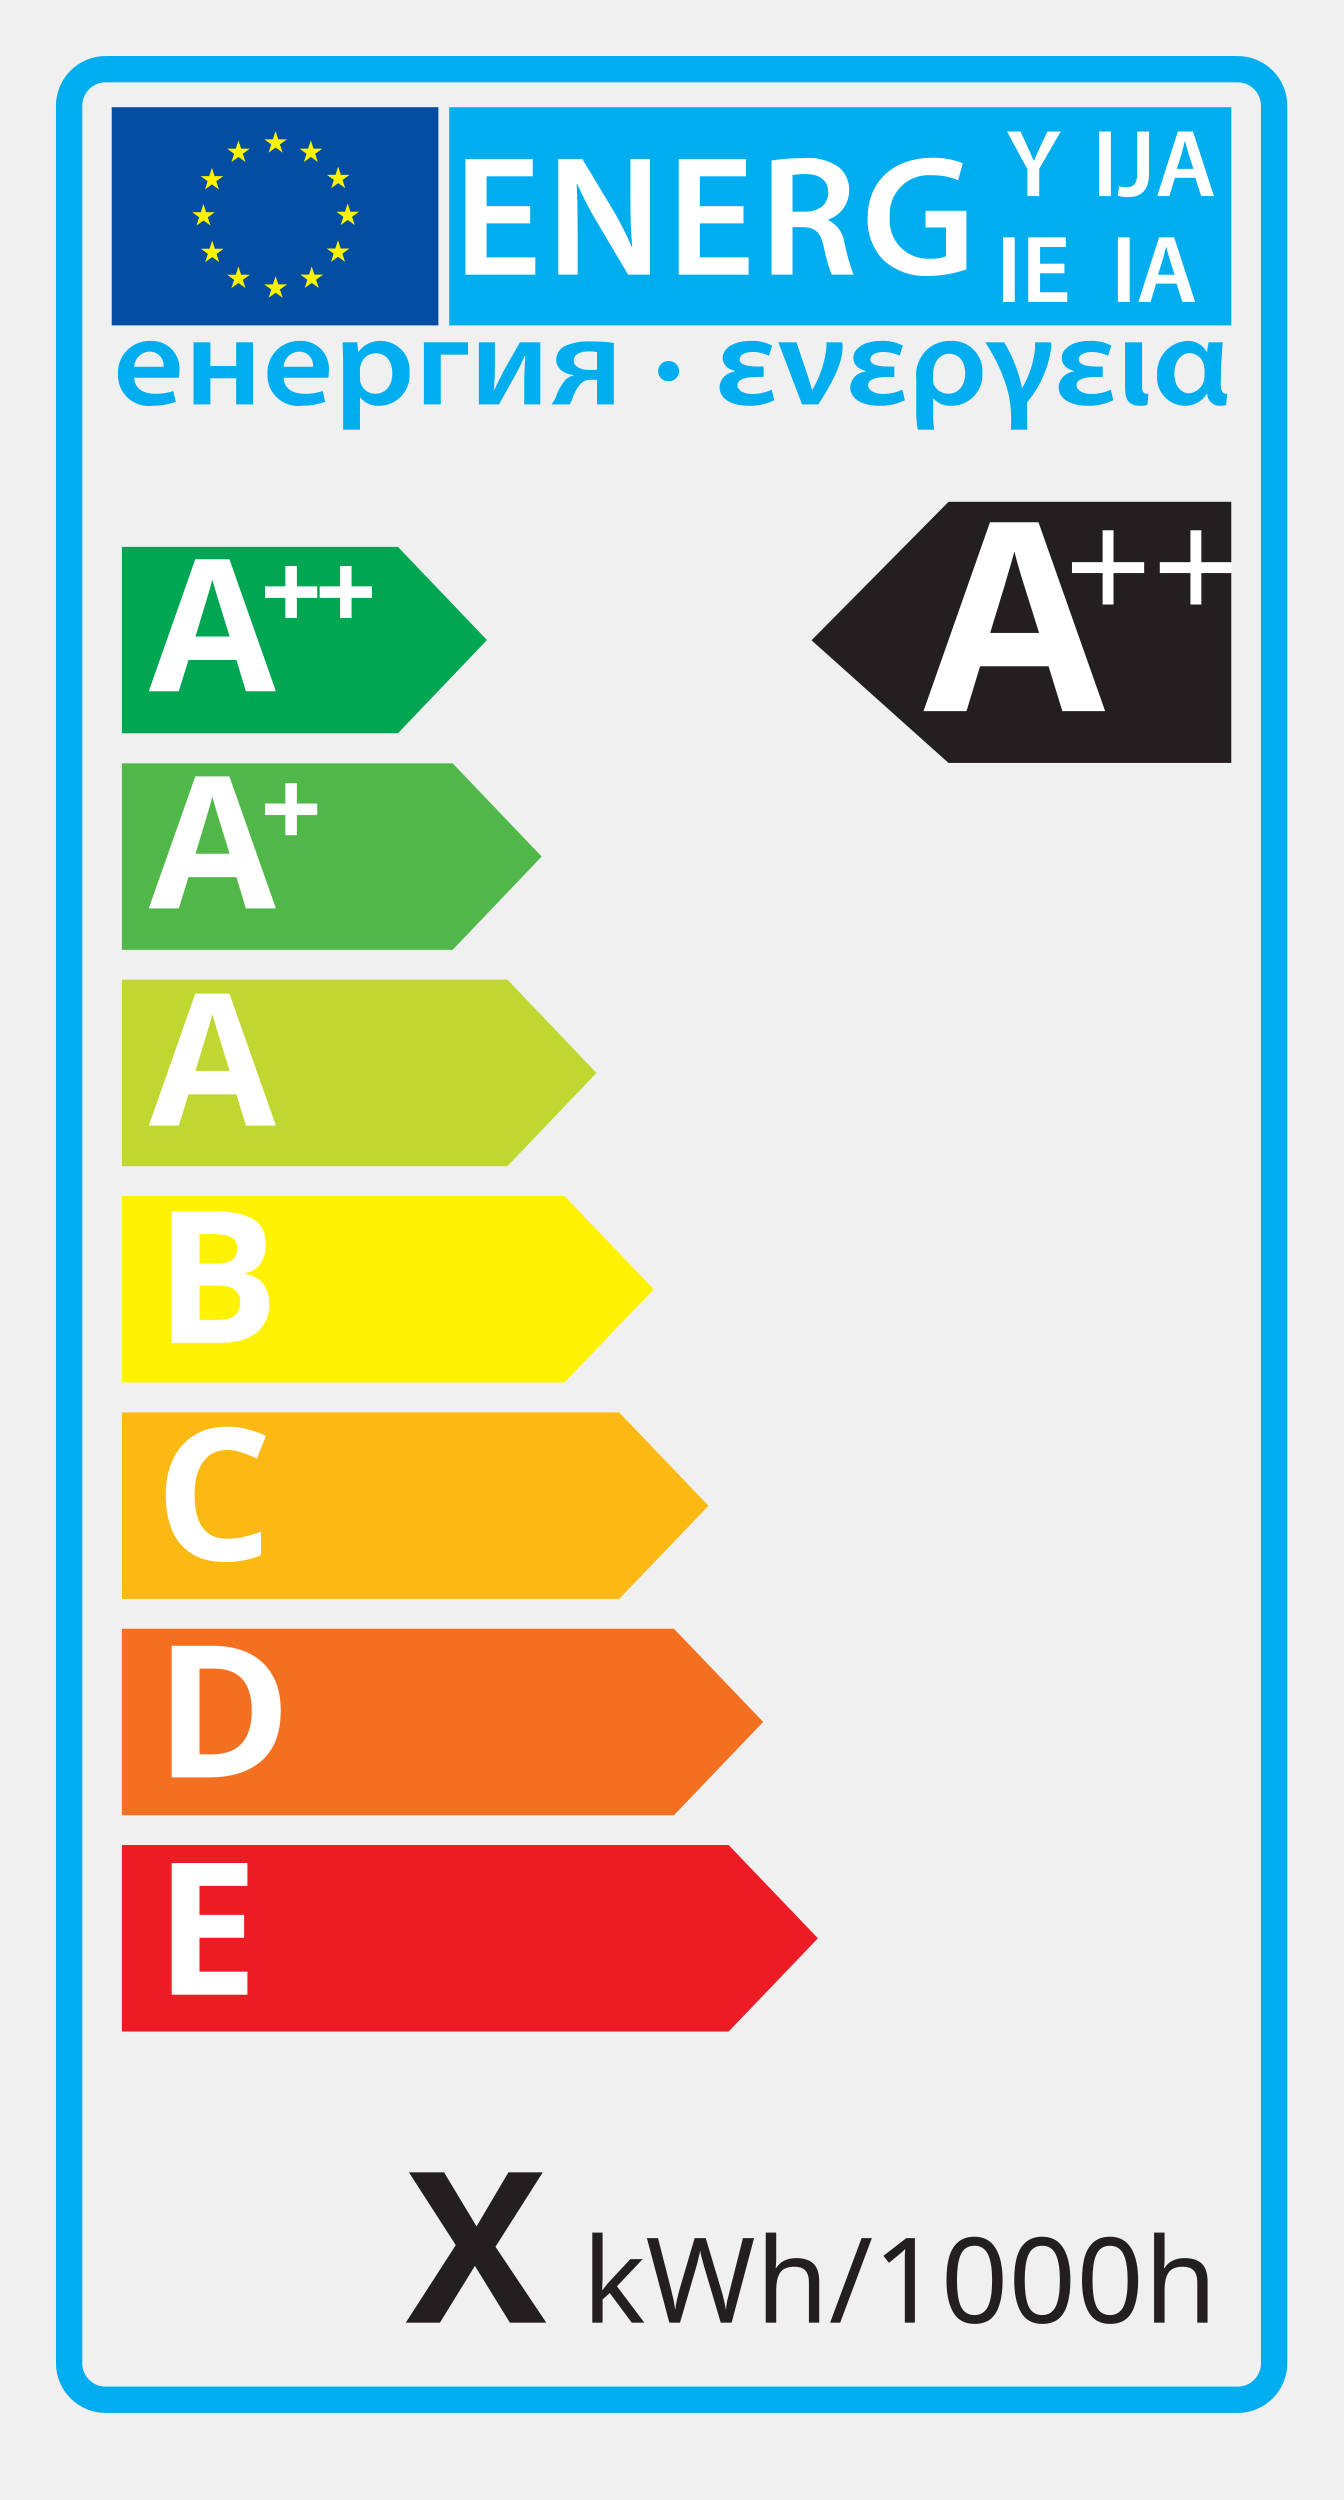
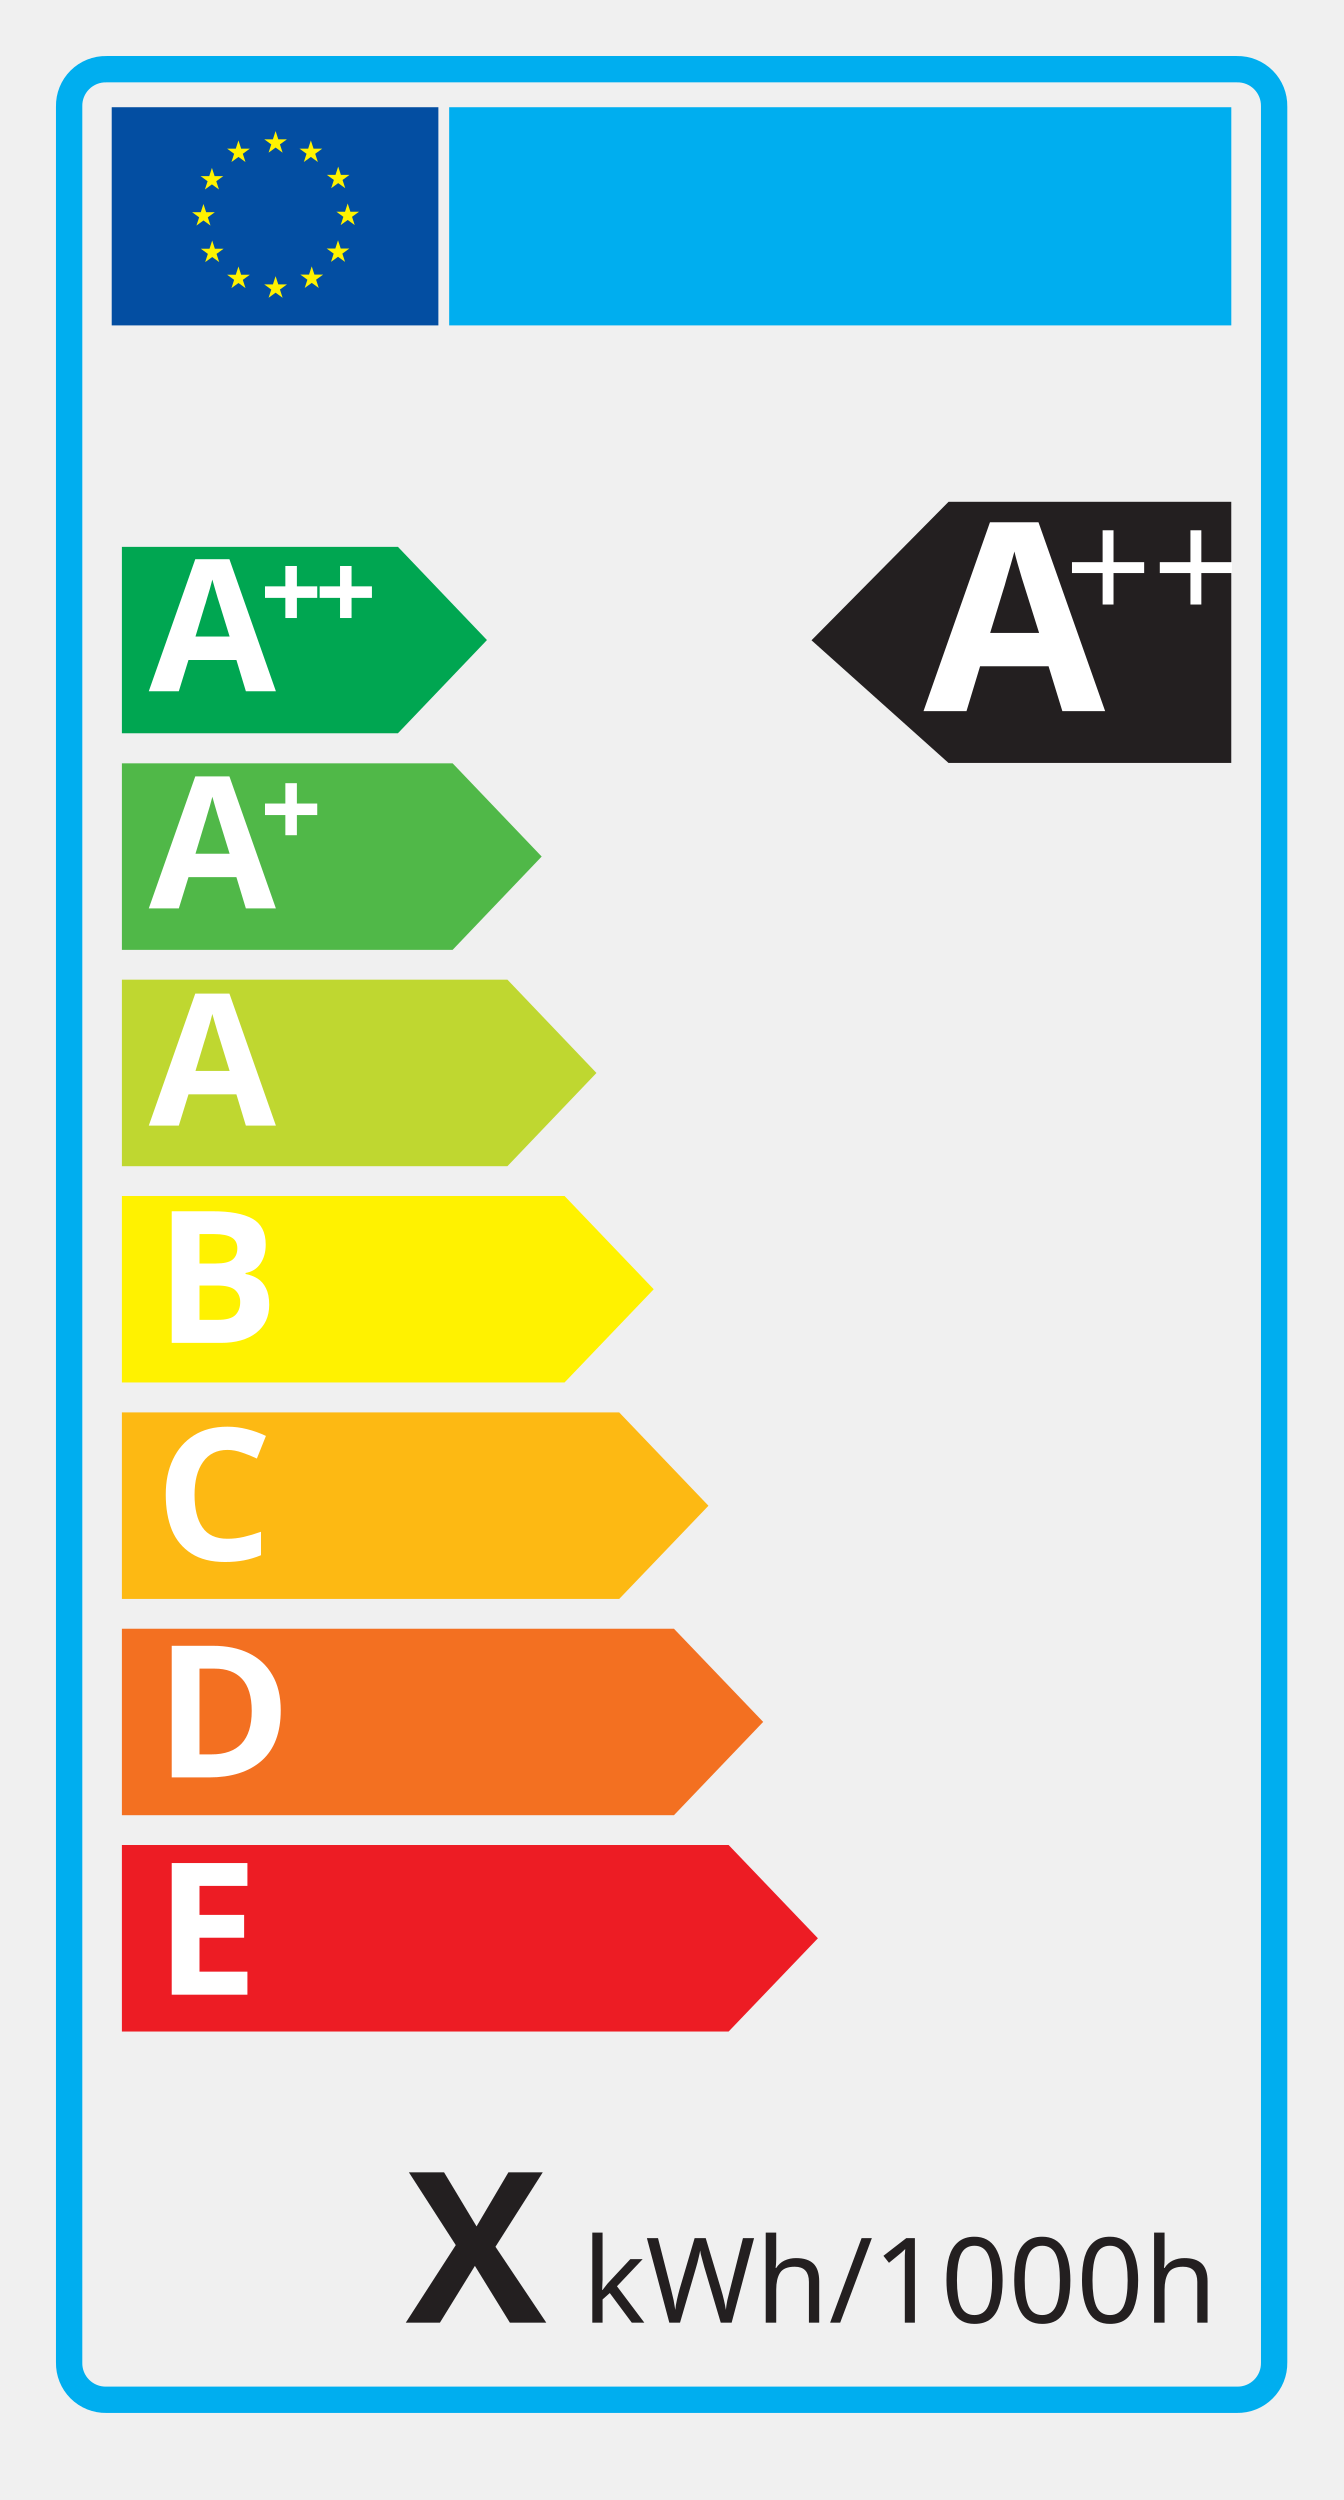
<svg xmlns="http://www.w3.org/2000/svg" id="Layer_1" data-name="Layer 1" width="36mm" height="67mm" viewBox="0 0 102.05 189.921" data-rating-increment="16.4409">
  <defs>
    <style>
      .ratingAPP { transform: translateY(0mm); }
      .ratingAP { transform: translateY(4.35mm); }
      .ratingA { transform: translateY(8.7mm); }
      .ratingB { transform: translateY(13.05mm); }
      .ratingC { transform: translateY(17.6mm); }
      .ratingD { transform: translateY(21.75mm); }
      .ratingE { transform: translateX(0.15mm) translateY(26.1mm); }

      .cls-1, .cls-3 {
        fill: none;
      }

      .cls-2 {
        clip-path: url(#clip-path);
      }

      .cls-3 {
        stroke: #00aeef;
        stroke-width: 2px;
      }

      .cls-4 {
        fill: #bfd730;
      }

      .cls-5 {
        fill: #50b848;
      }

      .cls-6 {
        fill: #00a651;
      }

      .cls-7 {
        fill: #fff200;
      }

      .cls-8 {
        fill: #fdb913;
      }

      .cls-9 {
        fill: #f37021;
      }

      .cls-10 {
        fill: #ed1c24;
      }

      .cls-11 {
        font-size: 14px;
      }

      .cls-11, .cls-12, .cls-13, .cls-19, .cls-20, .cls-22, .cls-23 {
        fill: #fff;
      }

      .cls-11, .cls-12, .cls-13, .cls-14, .cls-22, .cls-24 {
        font-family: Calibri-Bold, Calibri;
        font-weight: 700;
      }

      .cls-12 {
        font-size: 8.162px;
      }

      .cls-13 {
        font-size: 19px;
      }

      .cls-14 {
        font-size: 11px;
      }

      .cls-14, .cls-15, .cls-21, .cls-24 {
        fill: #231f20;
      }

      .cls-15 {
        font-size: 9px;
      }

      .cls-15, .cls-23 {
        font-family: Calibri;
      }

      .cls-16 {
        fill: #034ea2;
      }

      .cls-17 {
        fill: #00aeef;
      }

      .cls-18 {
        clip-path: url(#clip-path-2);
      }

      .cls-19 {
        font-size: 7.281px;
        font-weight: 600;
      }

      .cls-22 {
        font-size: 20px;
      }

      .cls-23 {
        font-size: 11.66px;
      }

      .cls-24 {
        font-size: 16px;
      }
    </style>
    <clipPath id="clip-path">
      <rect class="cls-1" y="0.002" width="102.047" height="188.268" />
    </clipPath>
    <clipPath id="clip-path-2">
      <rect class="cls-1" x="8.481" y="8.099" width="85.064" height="24.538" />
    </clipPath>
  </defs>
  <g class="cls-2">
    <path class="cls-3" d="M8.087,5.254a2.777,2.777,0,0,0-2.835,2.835V179.475a2.777,2.777,0,0,0,2.835,2.835h85.874a2.777,2.777,0,0,0,2.835-2.835V8.089a2.777,2.777,0,0,0-2.835-2.835Z" />
  </g>
  <polygon class="cls-4" points="9.26 88.593 9.26 74.422 38.549 74.422 45.313 81.511 38.549 88.593 9.26 88.593" />
  <polygon class="cls-5" points="9.26 72.157 9.26 57.987 34.386 57.987 41.151 65.07 34.386 72.158 9.26 72.157" />
  <polygon class="cls-6" points="9.26 55.705 9.26 41.541 30.23 41.541 36.994 48.622 30.229 55.705 9.26 55.705" />
  <polygon class="cls-7" points="9.26 105.024 9.26 90.857 42.889 90.858 49.665 97.942 42.889 105.024 9.26 105.024" />
  <polygon class="cls-8" points="9.26 121.469 9.26 107.3 47.042 107.3 53.821 114.389 47.042 121.469 9.26 121.469" />
  <polygon class="cls-9" points="9.26 137.899 9.26 123.733 51.2 123.734 57.979 130.811 51.2 137.9 9.26 137.899" />
  <polygon class="cls-10" points="9.26 154.332 9.26 140.163 55.354 140.164 62.136 147.25 55.354 154.333 9.26 154.332" />
  <text class="cls-11" transform="translate(8.13965 54.4012)"> </text>
  <text class="cls-11" transform="translate(11.30371 52.51106)">A</text>
  <text class="cls-12" transform="translate(19.78809 47.8553)">+</text>
  <text class="cls-12" transform="translate(23.94238 47.8553)">+</text>
  <text class="cls-11" transform="translate(8.13965 70.9012)"> </text>
  <text class="cls-11" transform="translate(11.30371 69.01106)">A</text>
  <text class="cls-12" transform="translate(19.78809 64.3553)">+</text>
  <text class="cls-11" transform="translate(8.13965 87.4012)"> </text>
  <text class="cls-11" transform="translate(11.30371 85.51155)">A</text>
  <text class="cls-11" transform="translate(8.13965 102.0174)">
    <tspan xml:space="preserve"> B</tspan>
  </text>
  <text class="cls-11" transform="translate(8.13965 118.5233)">
    <tspan xml:space="preserve"> C</tspan>
  </text>
  <text class="cls-11" transform="translate(8.13965 135.0291)">
    <tspan xml:space="preserve"> D</tspan>
  </text>
  <text class="cls-11" transform="translate(8.13965 151.535)">
    <tspan xml:space="preserve"> E</tspan>
  </text>
  <text class="cls-13" transform="translate(64.13379 53.50666)"> </text>
  <text class="cls-14" transform="translate(41.74463 176.452)"> </text>
  <text class="cls-15" transform="translate(44.23145 176.452)">kWh/1000h</text>
  <rect class="cls-16" x="8.487" y="8.143" width="24.817" height="16.575" />
  <rect class="cls-17" x="34.124" y="8.143" width="59.419" height="16.575" />
  <polygon class="cls-7" points="26.023 13.669 26.556 13.281 25.897 13.281 25.693 12.654 25.489 13.281 24.83 13.281 25.364 13.669 25.16 14.296 25.693 13.909 26.227 14.296 26.023 13.669" />
  <polygon class="cls-7" points="23.946 11.68 24.479 11.292 23.82 11.292 23.616 10.665 23.412 11.292 22.753 11.292 23.287 11.68 23.083 12.307 23.616 11.92 24.15 12.307 23.946 11.68" />
  <polygon class="cls-7" points="21.267 10.968 21.801 10.58 21.141 10.58 20.937 9.953 20.733 10.58 20.074 10.58 20.607 10.968 20.404 11.595 20.937 11.208 21.471 11.595 21.267 10.968" />
  <polygon class="cls-7" points="18.446 11.68 18.979 11.292 18.32 11.292 18.116 10.665 17.912 11.292 17.253 11.292 17.787 11.68 17.583 12.307 18.116 11.92 18.65 12.307 18.446 11.68" />
  <polygon class="cls-7" points="16.43 13.766 16.963 13.378 16.304 13.378 16.1 12.751 15.896 13.378 15.237 13.378 15.771 13.766 15.567 14.393 16.1 14.006 16.634 14.393 16.43 13.766" />
  <polygon class="cls-7" points="15.787 16.507 16.32 16.119 15.661 16.119 15.457 15.492 15.253 16.119 14.594 16.119 15.128 16.507 14.924 17.134 15.457 16.747 15.991 17.134 15.787 16.507" />
  <polygon class="cls-7" points="16.45 19.284 16.984 18.896 16.324 18.896 16.12 18.269 15.916 18.896 15.257 18.896 15.791 19.284 15.587 19.911 16.12 19.524 16.654 19.911 16.45 19.284" />
  <polygon class="cls-7" points="18.446 21.258 18.979 20.87 18.32 20.87 18.116 20.243 17.912 20.87 17.253 20.87 17.787 21.258 17.583 21.885 18.116 21.498 18.65 21.885 18.446 21.258" />
  <polygon class="cls-7" points="21.267 21.993 21.8 21.605 21.141 21.605 20.937 20.978 20.733 21.605 20.074 21.605 20.607 21.993 20.404 22.62 20.937 22.233 21.471 22.62 21.267 21.993" />
  <polygon class="cls-7" points="24.012 21.248 24.546 20.86 23.886 20.86 23.682 20.233 23.478 20.86 22.819 20.86 23.352 21.248 23.149 21.875 23.682 21.488 24.216 21.875 24.012 21.248" />
  <polygon class="cls-7" points="26.009 19.266 26.542 18.878 25.883 18.878 25.679 18.251 25.475 18.878 24.816 18.878 25.35 19.266 25.146 19.893 25.679 19.506 26.213 19.893 26.009 19.266" />
  <polygon class="cls-7" points="26.744 16.469 27.277 16.081 26.618 16.081 26.414 15.454 26.211 16.081 25.551 16.081 26.085 16.469 25.881 17.096 26.414 16.709 26.948 17.096 26.744 16.469" />
-   <g class="cls-18">
-     <path class="cls-17" d="M10.192,28.694c.031.855.75,1.221,1.563,1.221a4.065,4.065,0,0,0,1.406-.212l.188.822a5.049,5.049,0,0,1-1.772.302,2.331,2.331,0,0,1-2.615-2.395,2.407,2.407,0,0,1,2.48-2.537,2.1,2.1,0,0,1,2.188,2.296,2.669,2.669,0,0,1-.042.503Zm2.23-.831a1.039,1.039,0,0,0-1.053-1.154,1.204,1.204,0,0,0-1.177,1.154Z" />
-     <polygon class="cls-17" points="15.984 26.003 15.984 27.805 17.943 27.805 17.943 26.003 19.224 26.003 19.224 30.72 17.943 30.72 17.943 28.735 15.984 28.735 15.984 30.72 14.703 30.72 14.703 26.003 15.984 26.003" />
-     <path class="cls-17" d="M21.546,28.694c.031.855.75,1.221,1.563,1.221a4.075,4.075,0,0,0,1.407-.212l.187.822a5.039,5.039,0,0,1-1.771.302,2.33,2.33,0,0,1-2.615-2.395,2.407,2.407,0,0,1,2.479-2.537,2.1,2.1,0,0,1,2.188,2.296,2.586,2.586,0,0,1-.042.503Zm2.23-.831a1.038,1.038,0,0,0-1.053-1.154,1.205,1.205,0,0,0-1.177,1.154Z" />
-     <path class="cls-17" d="M26.067,27.572c0-.622-.022-1.124-.042-1.569h1.124l.064.726h.02a2.019,2.019,0,0,1,1.74-.834,2.202,2.202,0,0,1,2.136,2.403,2.316,2.316,0,0,1-2.312,2.529,1.717,1.717,0,0,1-1.429-.631h-.02v2.441h-1.281Zm1.281,1.171a1.142,1.142,0,0,0,1.166,1.162c.813,0,1.292-.63,1.292-1.56,0-.831-.437-1.511-1.261-1.511a1.177,1.177,0,0,0-1.145.884.974.974,0,0,0-.052.299Z" />
-     <polygon class="cls-17" points="35.558 26.003 35.558 26.942 33.485 26.942 33.485 30.72 32.202 30.72 32.202 26.003 35.558 26.003" />
-     <path class="cls-17" d="M37.598,26.003v1.694c0,.747-.031,1.249-.074,1.91h.033c.271-.553.426-.901.686-1.395l1.251-2.209h1.553v4.717h-1.219v-1.686c0-.756.031-1.104.084-1.997h-.044c-.248.564-.415.902-.666,1.358-.395.697-.853,1.548-1.291,2.325h-1.532v-4.717Z" />
-     <path class="cls-17" d="M46.629,30.719H45.358V28.851H44.88a1.038,1.038,0,0,0-.781.307,3.034,3.034,0,0,0-.627,1.175,4.009,4.009,0,0,1-.196.386H41.899a2.34,2.34,0,0,0,.314-.523,4.01,4.01,0,0,1,.759-1.357,1.242,1.242,0,0,1,.605-.319v-.03c-.605-.058-1.324-.424-1.324-1.162a1.191,1.191,0,0,1,.782-1.093,4.39,4.39,0,0,1,1.793-.302,14.407,14.407,0,0,1,1.801.108Zm-1.271-3.981a3.622,3.622,0,0,0-.636-.049c-.562,0-1.135.186-1.135.709,0,.494.636.706,1.135.706.304,0,.471,0,.636-.009Z" />
-     <path class="cls-17" d="M50.785,28.955a.744.744,0,0,1-.782-.764.754.754,0,0,1,.794-.765.765.765,0,1,1,0,1.529Z" />
-     <path class="cls-17" d="M55.837,28.182c-.605-.157-.937-.523-.937-.988,0-.639.689-1.299,2.137-1.299a3.19,3.19,0,0,1,1.623.358l-.239.767a2.862,2.862,0,0,0-1.228-.282c-.615,0-1.003.232-1.003.561,0,.377.512.535,1.272.543h.552v.793h-.561c-.813.012-1.427.166-1.427.623,0,.444.552.676,1.176.676a3.65,3.65,0,0,0,1.427-.328l.189.793a4.125,4.125,0,0,1-1.927.428c-1.073,0-2.23-.378-2.23-1.445a1.285,1.285,0,0,1,1.176-1.162Z" />
-     <path class="cls-17" d="M60.504,26.003l.813,2.392c.145.415.238.793.365,1.2h.041a8.088,8.088,0,0,0,1.064-3.185v-.407h1.197a1.812,1.812,0,0,1,.031.357c0,1.337-.918,2.915-1.846,4.36H60.932l-1.802-4.717Z" />
-     <path class="cls-17" d="M65.764,28.182c-.605-.157-.937-.523-.937-.988,0-.639.689-1.299,2.134-1.299a3.198,3.198,0,0,1,1.625.358l-.238.767a2.863,2.863,0,0,0-1.229-.282c-.613,0-1.002.232-1.002.561,0,.377.513.535,1.272.543h.553v.793h-.562c-.813.012-1.427.166-1.427.623,0,.444.553.676,1.176.676a3.654,3.654,0,0,0,1.426-.328l.19.793a4.129,4.129,0,0,1-1.93.428c-1.073,0-2.226-.378-2.226-1.445a1.284,1.284,0,0,1,1.175-1.162Z" />
-     <path class="cls-17" d="M70.89,30.263v.668a12.296,12.296,0,0,0,.071,1.707H69.724a8.113,8.113,0,0,1-.115-1.686v-2.159a2.667,2.667,0,0,1,.862-2.279,2.544,2.544,0,0,1,1.731-.618,2.288,2.288,0,0,1,2.428,2.42,2.338,2.338,0,0,1-2.345,2.511,1.698,1.698,0,0,1-1.376-.564Zm0-1.412a1.393,1.393,0,0,0,.031.308,1.182,1.182,0,0,0,1.126.747c.813,0,1.281-.669,1.281-1.561,0-.831-.45-1.47-1.21-1.47-.645,0-1.228.523-1.228,1.607Z" />
-     <path class="cls-17" d="M76.794,32.637a9.983,9.983,0,0,0-.176-2.723,12.742,12.742,0,0,0-1.771-3.912h1.439a10.934,10.934,0,0,1,1.352,3.43h.044a7.376,7.376,0,0,0,.958-3.052c0-.186-.012-.281-.012-.378h1.219a1.798,1.798,0,0,1,.021.349,8.029,8.029,0,0,1-1.793,4.156.384.384,0,0,0-.061.233c.021.473.021,1.249.03,1.897Z" />
-     <path class="cls-17" d="M81.598,28.182c-.604-.157-.939-.523-.939-.988,0-.639.689-1.299,2.138-1.299a3.197,3.197,0,0,1,1.624.358l-.238.767a2.881,2.881,0,0,0-1.232-.282c-.614,0-.999.232-.999.561,0,.377.509.535,1.269.543h.555v.793h-.564c-.813.012-1.427.166-1.427.623,0,.444.552.676,1.178.676a3.672,3.672,0,0,0,1.427-.328l.187.793a4.119,4.119,0,0,1-1.927.428c-1.073,0-2.23-.378-2.23-1.445a1.288,1.288,0,0,1,1.178-1.162Z" />
-     <path class="cls-17" d="M86.763,29.391c0,.39.126.543.48.523l-.074.834a1.621,1.621,0,0,1-.551.079c-.687,0-1.146-.274-1.146-1.32v-3.504h1.291Z" />
-     <path class="cls-17" d="M92.891,26.003c-.065.639-.149,2.092-.149,3.213,0,.536.18.719.49.71l-.083.843a1.617,1.617,0,0,1-.447.058.942.942,0,0,1-.99-.921h-.03a1.894,1.894,0,0,1-1.679.921,2.149,2.149,0,0,1-2.094-2.374,2.413,2.413,0,0,1,2.293-2.558,1.576,1.576,0,0,1,1.458.822h.043a6.812,6.812,0,0,1,.114-.714Zm-3.679,2.412c0,.793.438,1.461,1.135,1.461a1.274,1.274,0,0,0,1.126-1.017,3.077,3.077,0,0,0,.041-.552,1.893,1.893,0,0,0-.032-.444,1.161,1.161,0,0,0-1.073-1.046c-.72,0-1.197.706-1.197,1.586Z" />
-     <g id="Y">
-       <path class="cls-19" d="M78.053,14.895V12.85l-1.55-2.86H77.529l.582,1.259c.168.364.291.641.43.975h.015c.116-.313.255-.619.422-.975l.59-1.259H80.579L78.948,12.828v2.067Z" />
-     </g>
-     <g id="IJA">
-       <path class="cls-19" d="M84.396,9.989v4.906H83.5V9.989Z" />
-       <path class="cls-19" d="M86.397,9.989H87.293v3.181c0,1.354-.655,1.805-1.623,1.805a2.425,2.425,0,0,1-.758-.117l.109-.72a1.737,1.737,0,0,0,.554.087c.509,0,.822-.233.822-1.084Z" />
-       <path class="cls-19" d="M89.259,13.505l-.422,1.39h-.924l1.571-4.906h1.144l1.594,4.906h-.968l-.444-1.39Zm1.405-.677-.386-1.208c-.095-.298-.175-.633-.248-.917h-.015c-.072.284-.152.626-.232.917L89.404,12.828Z" />
-     </g>
-     <g id="IA">
-       <path class="cls-19" d="M77.092,18.03v4.906h-.896V18.03Z" />
-       <path class="cls-19" d="M80.862,20.759H79.014V22.2h2.067v.735H78.118V18.03h2.854v.735h-1.958v1.266H80.862Z" />
-     </g>
-     <g id="IE">
-       <path class="cls-19" d="M85.822,18.03v4.906h-.896V18.03Z" />
-       <path class="cls-19" d="M87.831,21.545l-.422,1.39h-.924l1.571-4.906H89.2L90.794,22.935h-.968l-.444-1.39Zm1.405-.677-.386-1.208c-.095-.298-.175-.633-.248-.917h-.015c-.072.284-.152.626-.232.917l-.379,1.208Z" />
-     </g>
-   </g>
-   <polygon class="cls-20" points="40.277 16.966 36.964 16.966 36.964 19.549 40.668 19.549 40.668 20.866 35.359 20.866 35.359 12.075 40.473 12.075 40.473 13.392 36.964 13.392 36.964 15.662 40.277 15.662 40.277 16.966" />
-   <g class="cls-18">
-     <path class="cls-20" d="M42.411,20.866v-8.792h1.826l2.27,3.77a24.117,24.117,0,0,1,1.5,2.948h.026c-.104-1.174-.143-2.309-.143-3.652v-3.066h1.487v8.792h-1.657l-2.296-3.874a28.957,28.957,0,0,1-1.578-3.026l-.039.013c.065,1.135.078,2.295.078,3.743v3.144Z" />
-     <polygon class="cls-20" points="56.481 16.966 53.168 16.966 53.168 19.549 56.873 19.549 56.873 20.866 51.563 20.866 51.563 12.075 56.677 12.075 56.677 13.392 53.168 13.392 53.168 15.662 56.481 15.662 56.481 16.966" />
-     <path class="cls-20" d="M58.615,12.192a15.286,15.286,0,0,1,2.427-.183,4.071,4.071,0,0,1,2.713.705,2.225,2.225,0,0,1,.756,1.761,2.345,2.345,0,0,1-1.591,2.204v.039a2.239,2.239,0,0,1,1.226,1.696,17.457,17.457,0,0,0,.692,2.452h-1.657a12.374,12.374,0,0,1-.587-2.074c-.248-1.148-.665-1.513-1.579-1.539h-.808v3.613h-1.592Zm1.592,3.887h.952c1.083,0,1.761-.574,1.761-1.448,0-.965-.678-1.409-1.722-1.409a4.597,4.597,0,0,0-.991.079Z" />
-     <path class="cls-20" d="M73.416,20.462a8.702,8.702,0,0,1-2.831.496,4.74,4.74,0,0,1-3.443-1.174,4.352,4.352,0,0,1-1.226-3.235c0-2.779,1.982-4.566,4.891-4.566a5.823,5.823,0,0,1,2.335.418l-.352,1.291a4.734,4.734,0,0,0-1.996-.378,2.943,2.943,0,0,0-3.196,3.156,2.906,2.906,0,0,0,3.053,3.183,3.087,3.087,0,0,0,1.213-.182v-2.192H70.312v-1.265h3.104Z" />
-   </g>
  <g id="rating">
    <polyline id="ratingArrow" class="cls-21" points="61.65 48.64 72.06 38.12 93.54 38.12 93.54 57.96 72.06 57.96 61.65 48.64" />
    <text id="ratingLetter" class="cls-22" transform="translate(70.16016 54.02034)">A</text>
    <text id="ratingPlusses" class="cls-23" transform="translate(80.86035 47.22053)">++</text>
  </g>
  <text id="kwh" class="cls-24" transform="translate(41.5 176.45)" text-anchor="end">X</text>
</svg>
